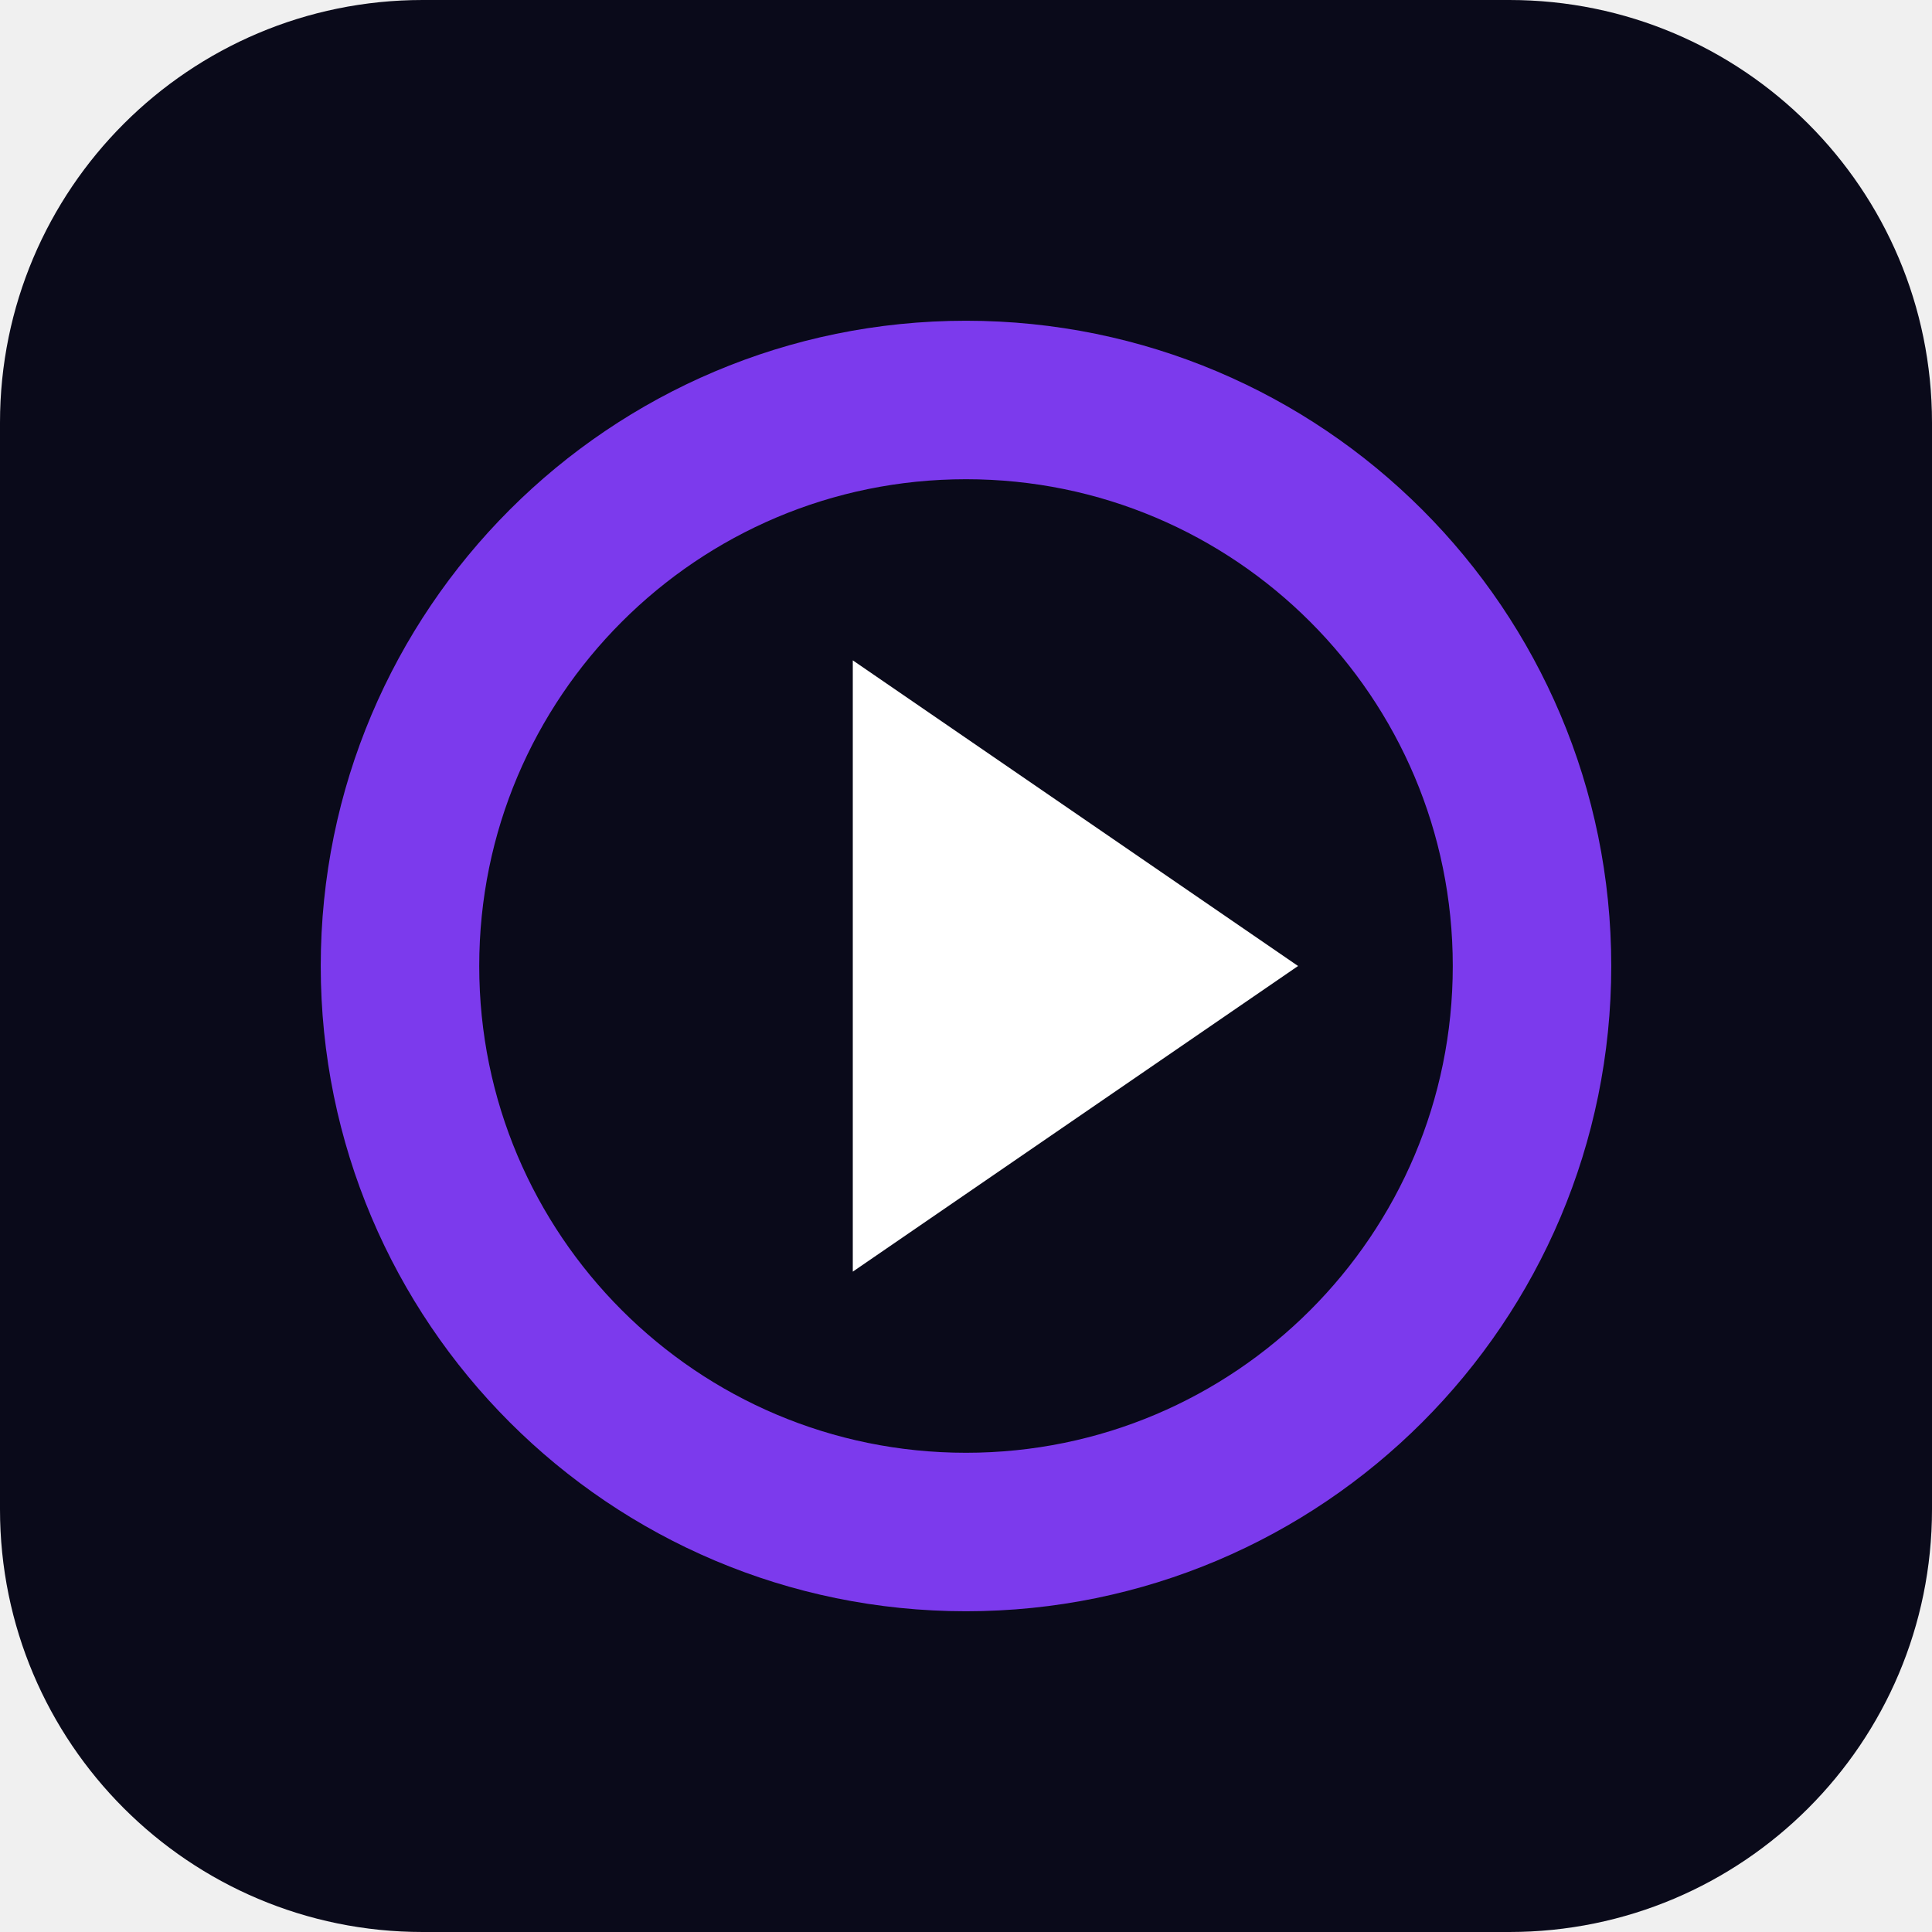
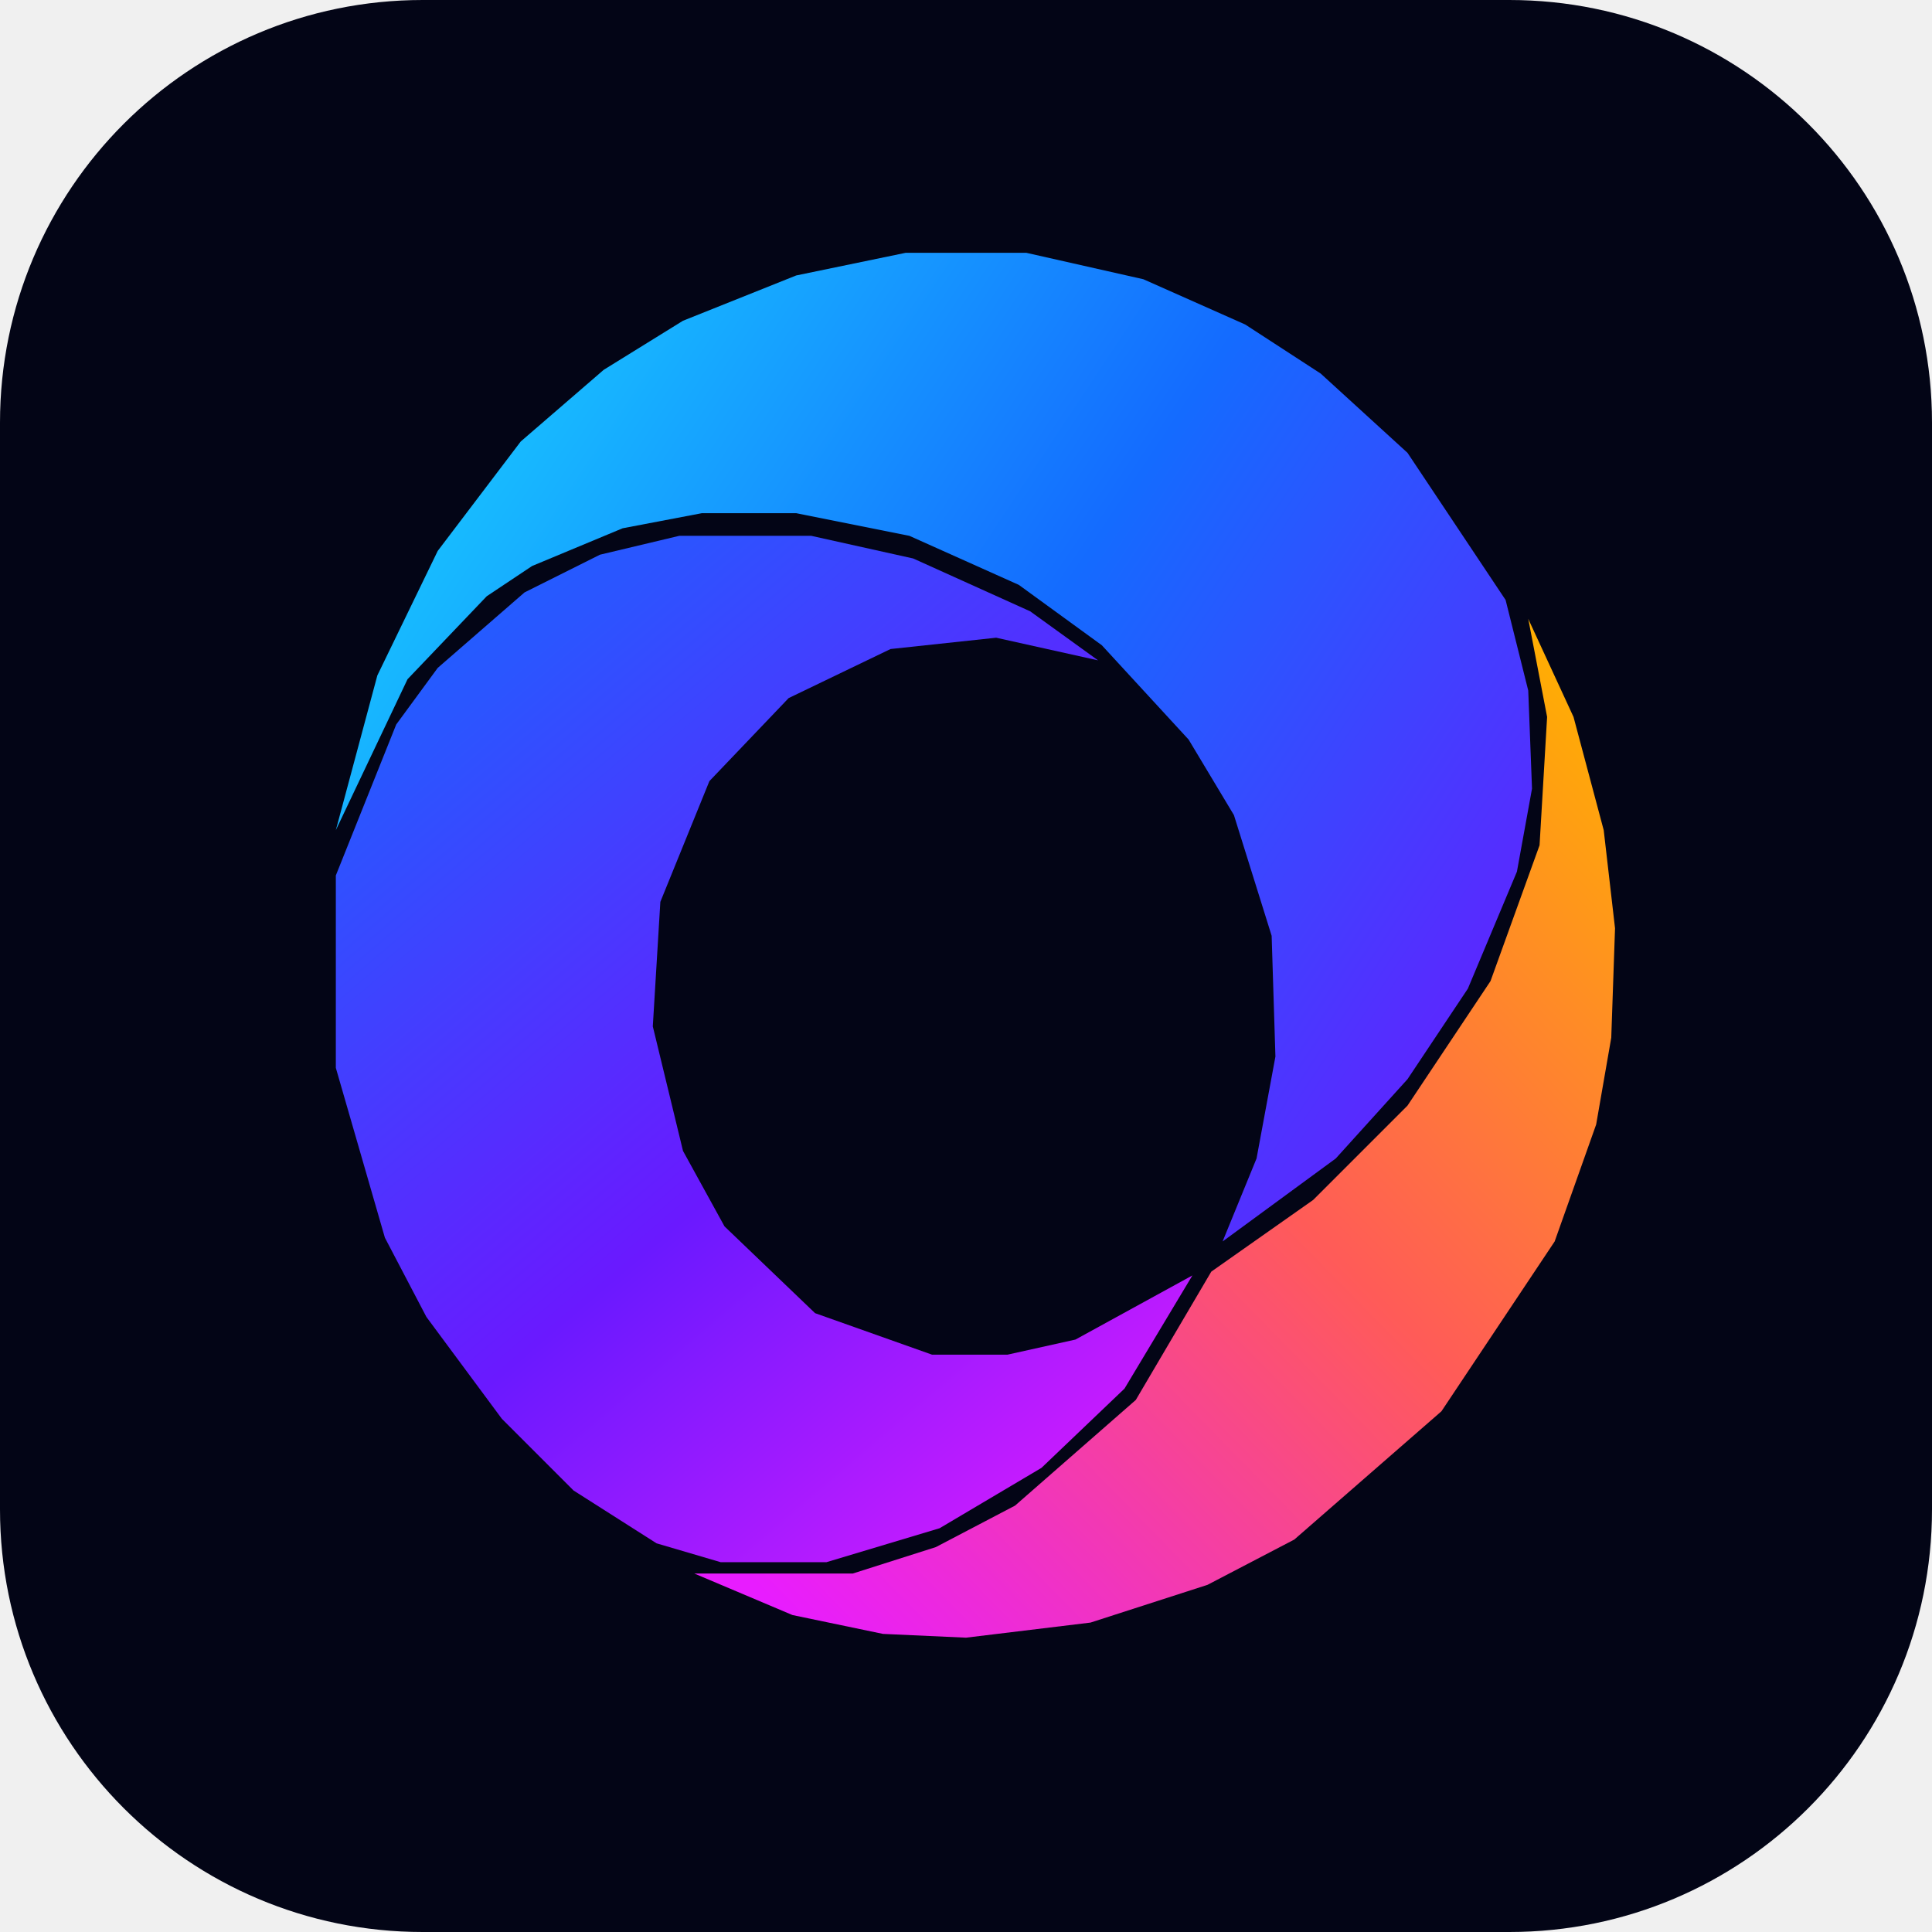
- <svg xmlns="http://www.w3.org/2000/svg" viewBox="0 0 512 512">
-   <rect width="512" height="512" rx="112" fill="#0a0a1a" />
-   <circle cx="256" cy="256" r="150" fill="none" stroke="#7C3AED" stroke-width="42" />
-   <path d="M226 175l118 81-118 81z" fill="#fff" />
+ <svg xmlns="http://www.w3.org/2000/svg" viewBox="0 0 512 512" role="img" aria-label="OTYA">
+   <defs>
+     <linearGradient id="top" x1="89" y1="90" x2="406" y2="300" gradientUnits="userSpaceOnUse">
+       <stop stop-color="#18D8FF" />
+       <stop offset=".52" stop-color="#146BFF" />
+       <stop offset="1" stop-color="#6A19FF" />
+     </linearGradient>
+     <linearGradient id="left" x1="90" y1="150" x2="315" y2="414" gradientUnits="userSpaceOnUse">
+       <stop stop-color="#146BFF" />
+       <stop offset=".55" stop-color="#6A19FF" />
+       <stop offset="1" stop-color="#E81CFF" />
+     </linearGradient>
+     <linearGradient id="right" x1="190" y1="410" x2="425" y2="180" gradientUnits="userSpaceOnUse">
+       <stop stop-color="#E81CFF" />
+       <stop offset=".52" stop-color="#FF5B58" />
+       <stop offset="1" stop-color="#FFB000" />
+     </linearGradient>
+   </defs>
+   <rect width="512" height="512" rx="112" fill="#030516" />
+   <path d="M160 98 138 117 116 146 100 179 89 220 108 180 129 158 141 150 165 140 186 136 211 136 241 142 270 155 292 171 315 196 327 216 337 248 338 280 333 307 324 329 354 307 373 286 389 262 402 231 406 209 405 183 399 159 373 120 350 99 330 86 303 74 272 67 240 67 211 73 181 85Z" fill="url(#top)" />
+   <path d="M180 142 159 147 139 157 116 177 105 192 89 232 89 283 102 328 113 349 133 376 152 395 174 409 191 414 219 414 249 405 276 389 298 368 316 338 285 355 267 359 247 359 216 348 192 325 181 305 173 272 175 239 188 207 209 185 236 172 264 169 291 175 273 162 242 148 215 142Z" fill="url(#left)" />
+   <path d="M405 164 410 190 408 224 395 260 373 293 348 318 321 337 301 371 269 399 248 410 226 417 184 417 210 428 234 433 256 434 289 430 320 420 343 408 382 374 412 329 423 298 427 275 428 246 425 220 417 190Z" fill="url(#right)" />
</svg>
